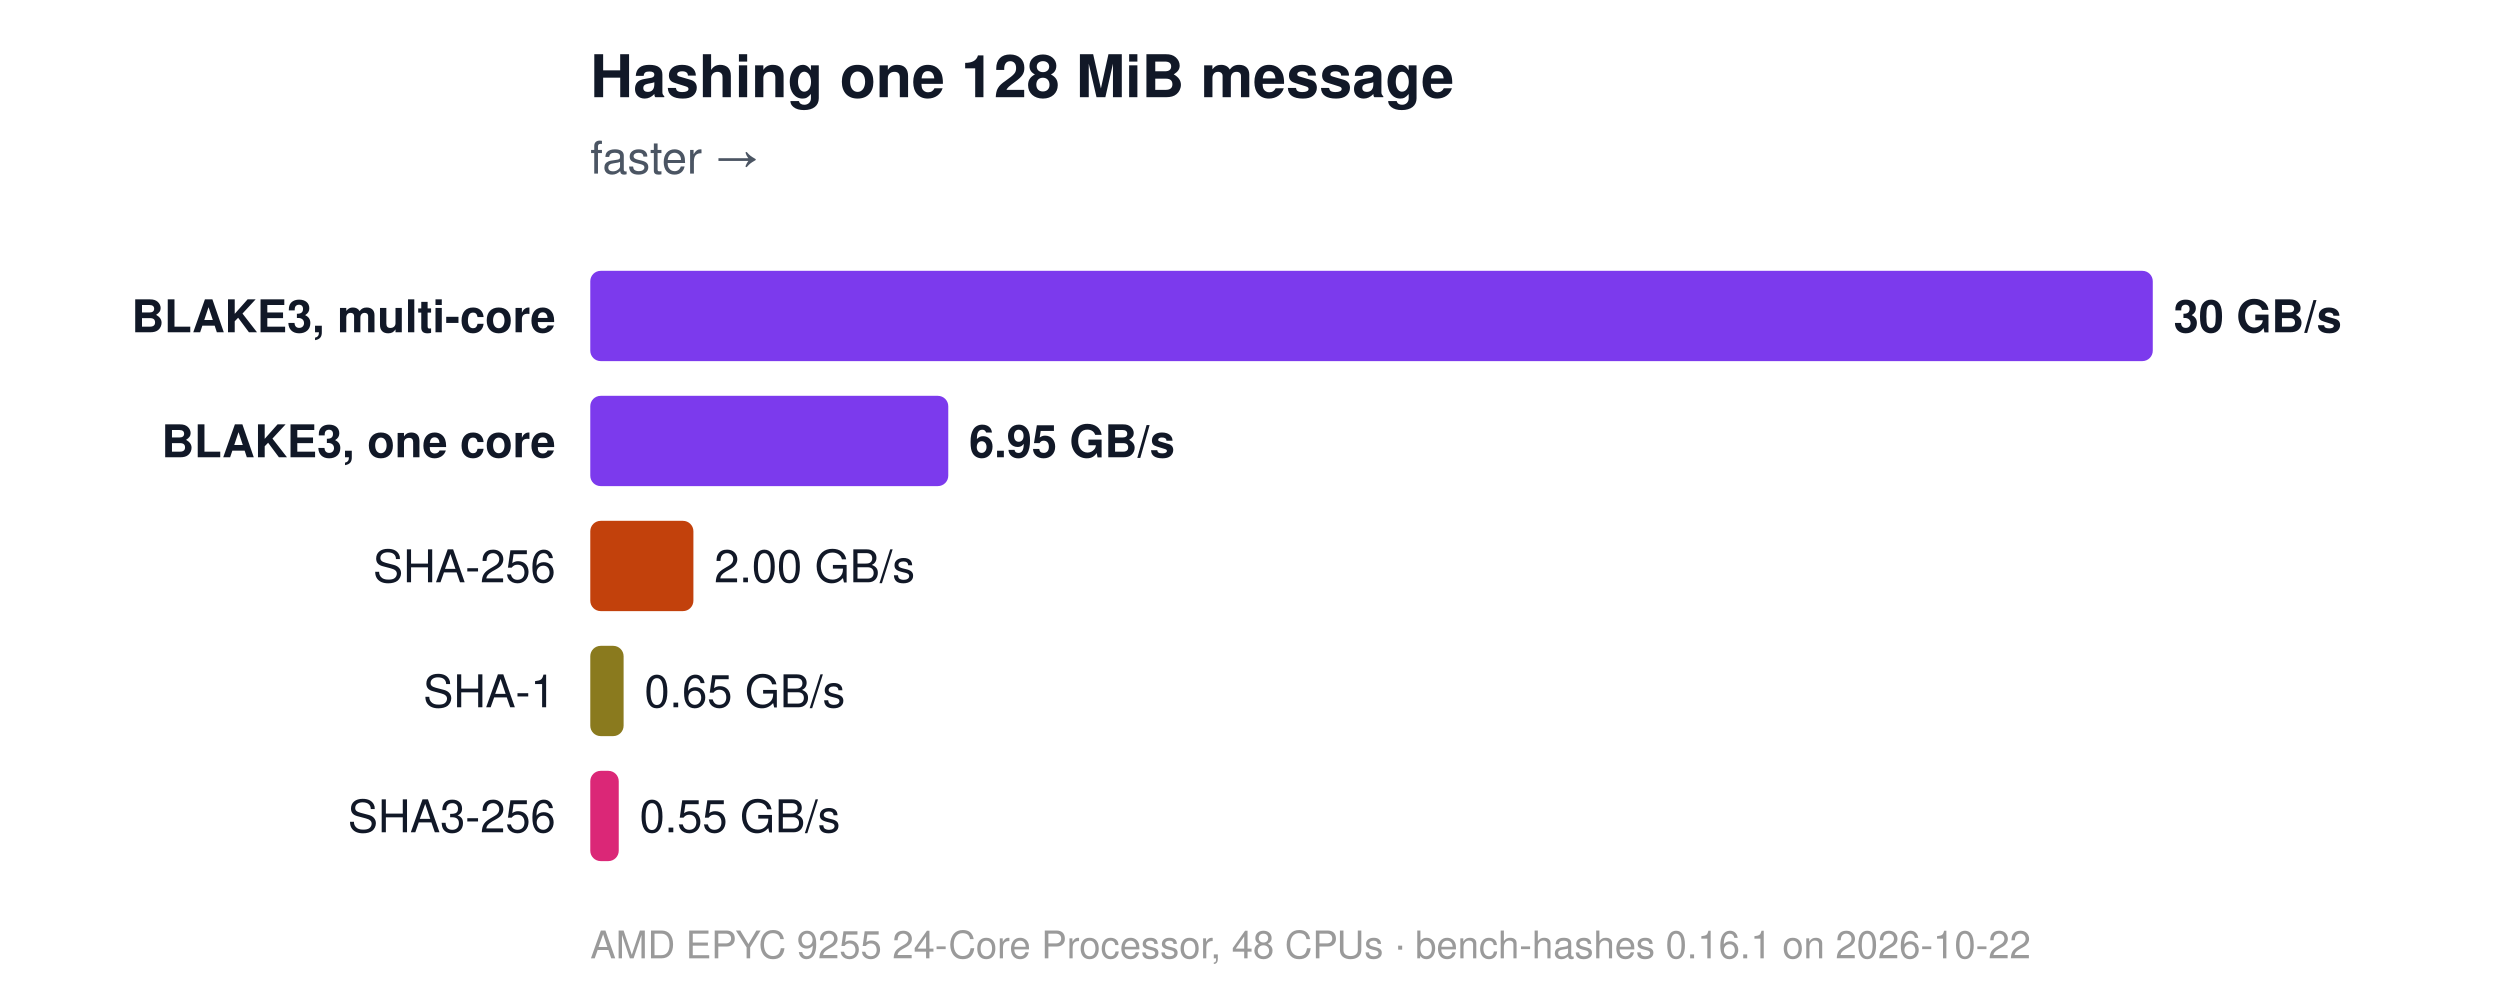
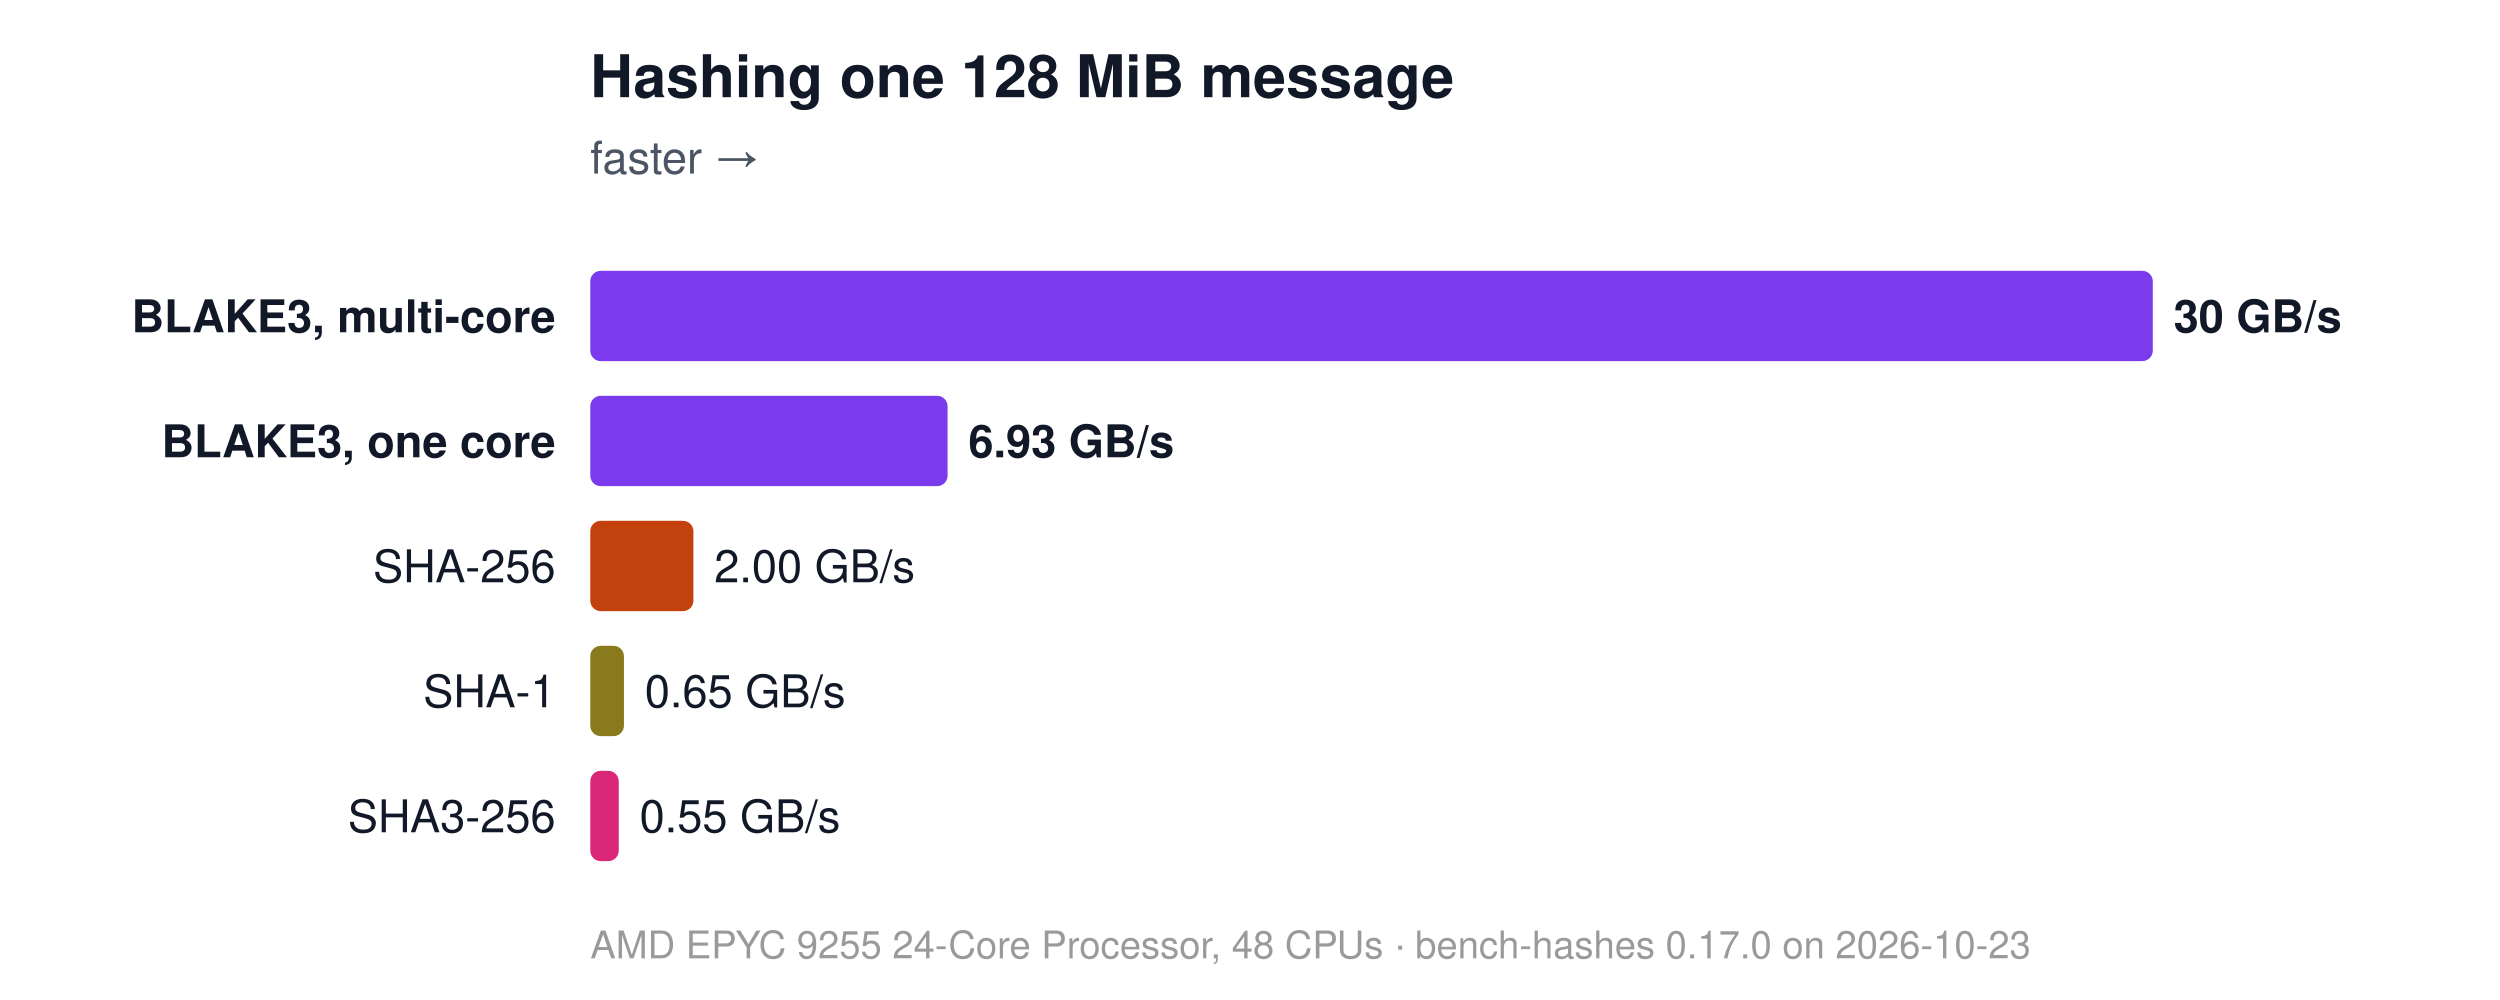
<svg xmlns="http://www.w3.org/2000/svg" width="720" height="288" viewBox="0 0 720 288" font-family="-apple-system, BlinkMacSystemFont, 'Segoe UI', Helvetica, Arial, sans-serif">
  <rect width="720" height="288" fill="#ffffff" />
  <text x="170" y="28" font-size="17" font-weight="600" fill="#111827">Hashing one 128 MiB message</text>
  <text x="170" y="50" font-size="13" fill="#4b5563">faster →</text>
  <text x="160" y="95.7" font-size="13" fill="#111827" text-anchor="end" font-weight="600">BLAKE3, multi-core</text>
  <rect x="170" y="78" width="450.0" height="26" rx="3" fill="#7c3aed" />
  <text x="626.0" y="95.7" font-size="13" fill="#111827" font-weight="600">30 GB/s</text>
  <text x="160" y="131.7" font-size="13" fill="#111827" text-anchor="end" font-weight="600">BLAKE3, one core</text>
-   <rect x="170" y="114" width="103.1" height="26" rx="3" fill="#7c3aed" />
-   <text x="279.1" y="131.7" font-size="13" fill="#111827" font-weight="600">6.95 GB/s</text>
+   <rect x="170" y="114" width="102.9" height="26" rx="3" fill="#7c3aed" />
+   <text x="278.9" y="131.7" font-size="13" fill="#111827" font-weight="600">6.93 GB/s</text>
  <text x="160" y="167.7" font-size="13" fill="#111827" text-anchor="end">SHA-256</text>
  <rect x="170" y="150" width="29.7" height="26" rx="3" fill="#c2410c" />
  <text x="205.7" y="167.7" font-size="13" fill="#111827">2.00 GB/s</text>
  <text x="160" y="203.7" font-size="13" fill="#111827" text-anchor="end">SHA-1</text>
-   <rect x="170" y="186" width="9.6" height="26" rx="3" fill="#8a7a1e" />
-   <text x="185.6" y="203.7" font-size="13" fill="#111827">0.65 GB/s</text>
+   <rect x="170" y="186" width="9.7" height="26" rx="3" fill="#8a7a1e" />
+   <text x="185.7" y="203.7" font-size="13" fill="#111827">0.65 GB/s</text>
  <text x="160" y="239.7" font-size="13" fill="#111827" text-anchor="end">SHA3-256</text>
  <rect x="170" y="222" width="8.2" height="26" rx="3" fill="#db2777" />
  <text x="184.2" y="239.7" font-size="13" fill="#111827">0.55 GB/s</text>
-   <text x="170" y="276.0" font-size="11" fill="#9a9a9a">AMD EPYC 9255 24-Core Processor, 48 CPUs · bench-hashes 0.16.1 on 2026-10-22</text>
+   <text x="170" y="276.0" font-size="11" fill="#9a9a9a">AMD EPYC 9255 24-Core Processor, 48 CPUs · bench-hashes 0.17.0 on 2026-10-23</text>
</svg>
